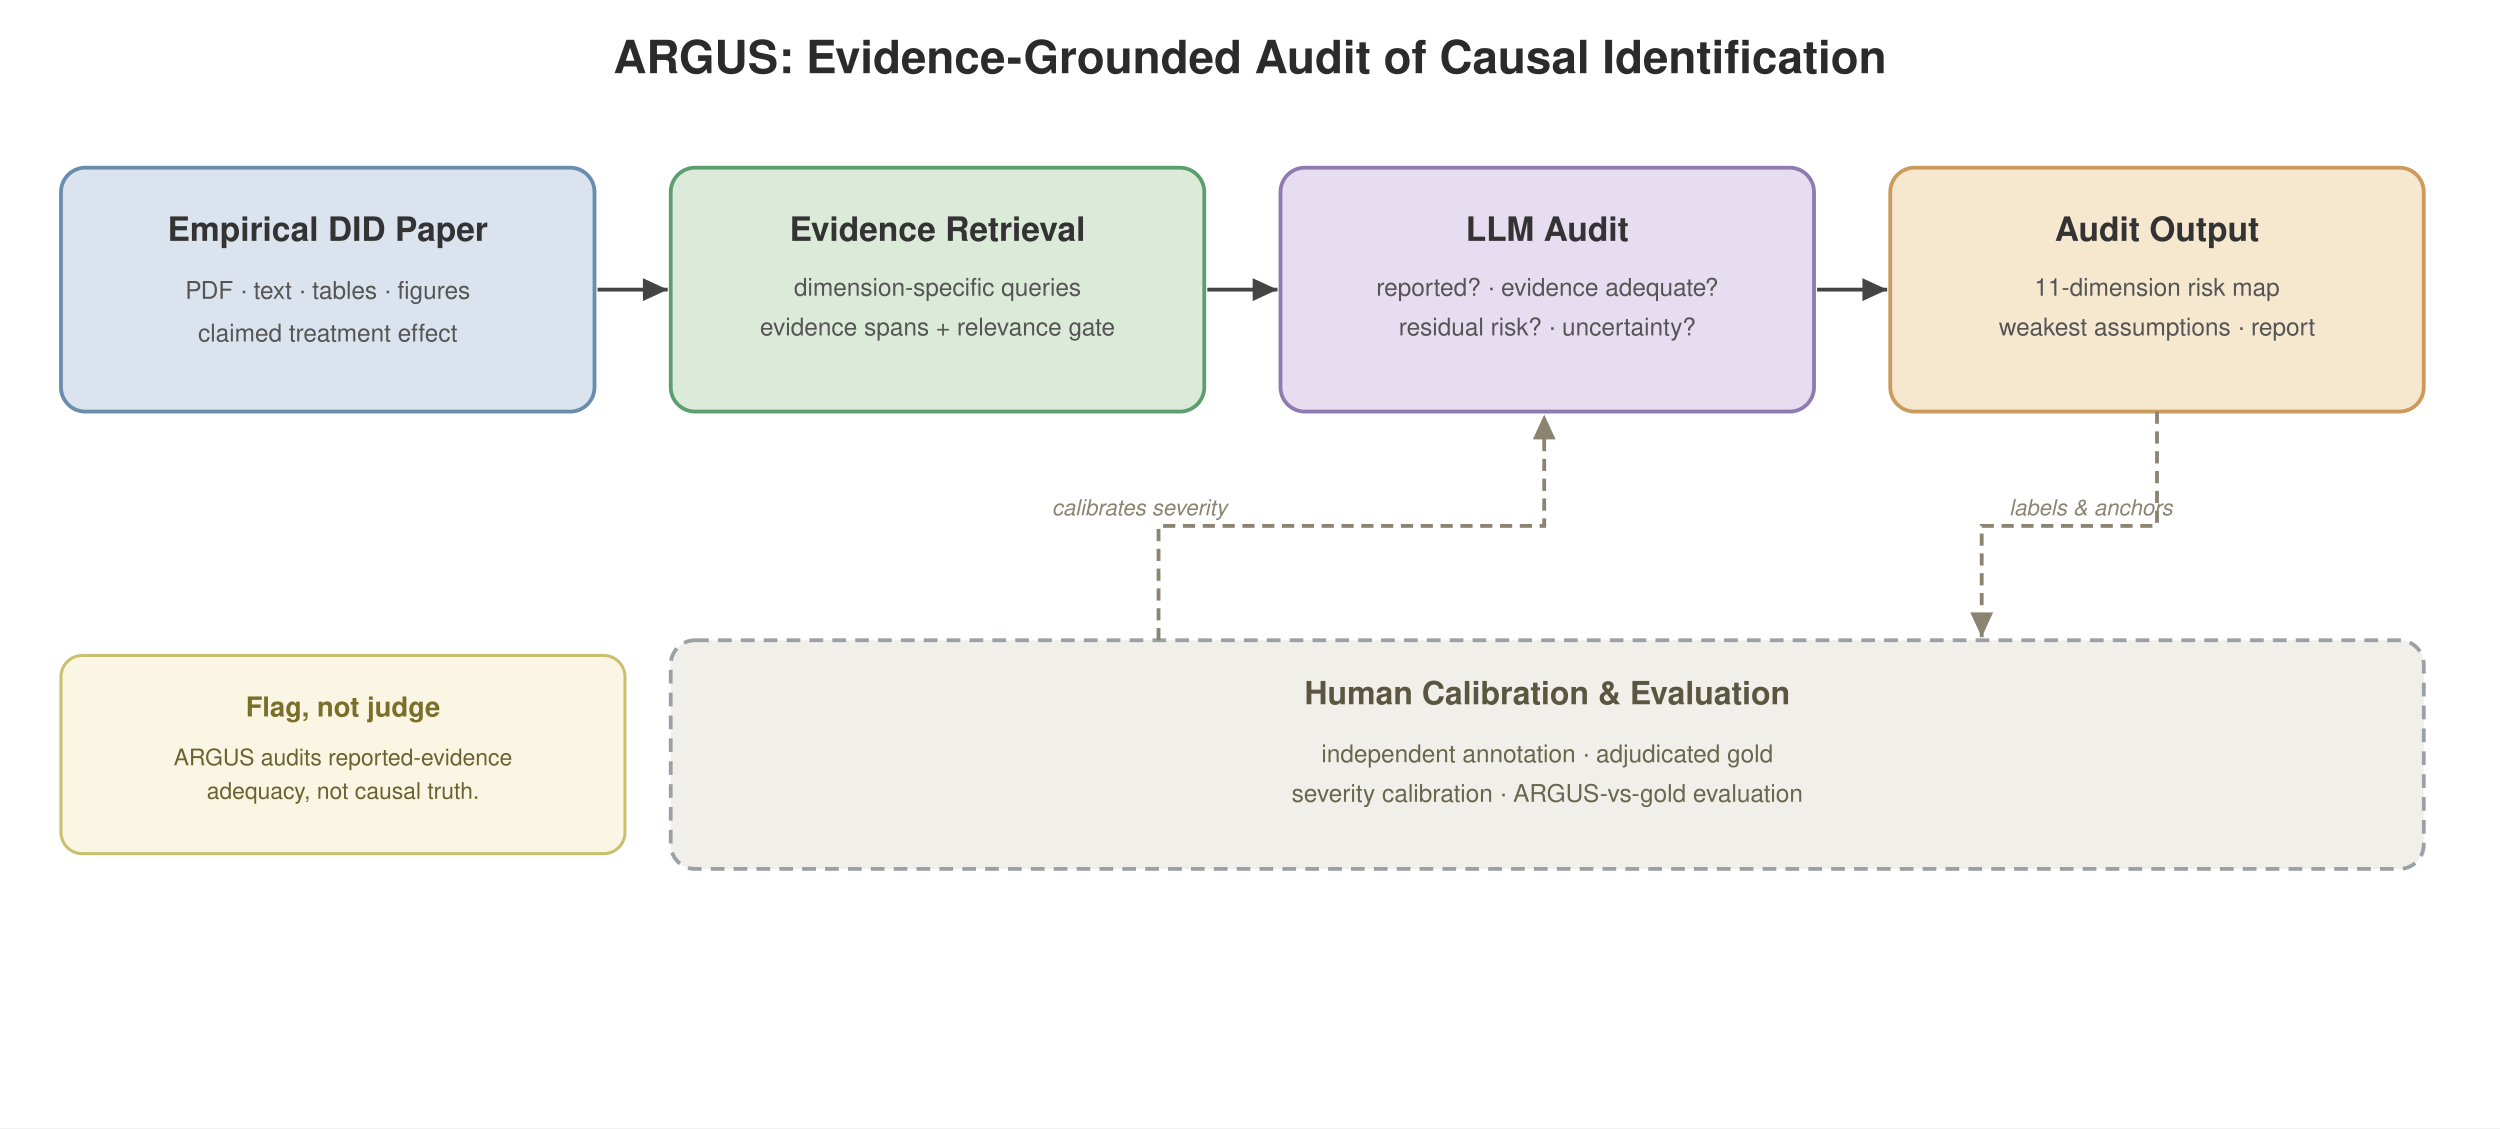
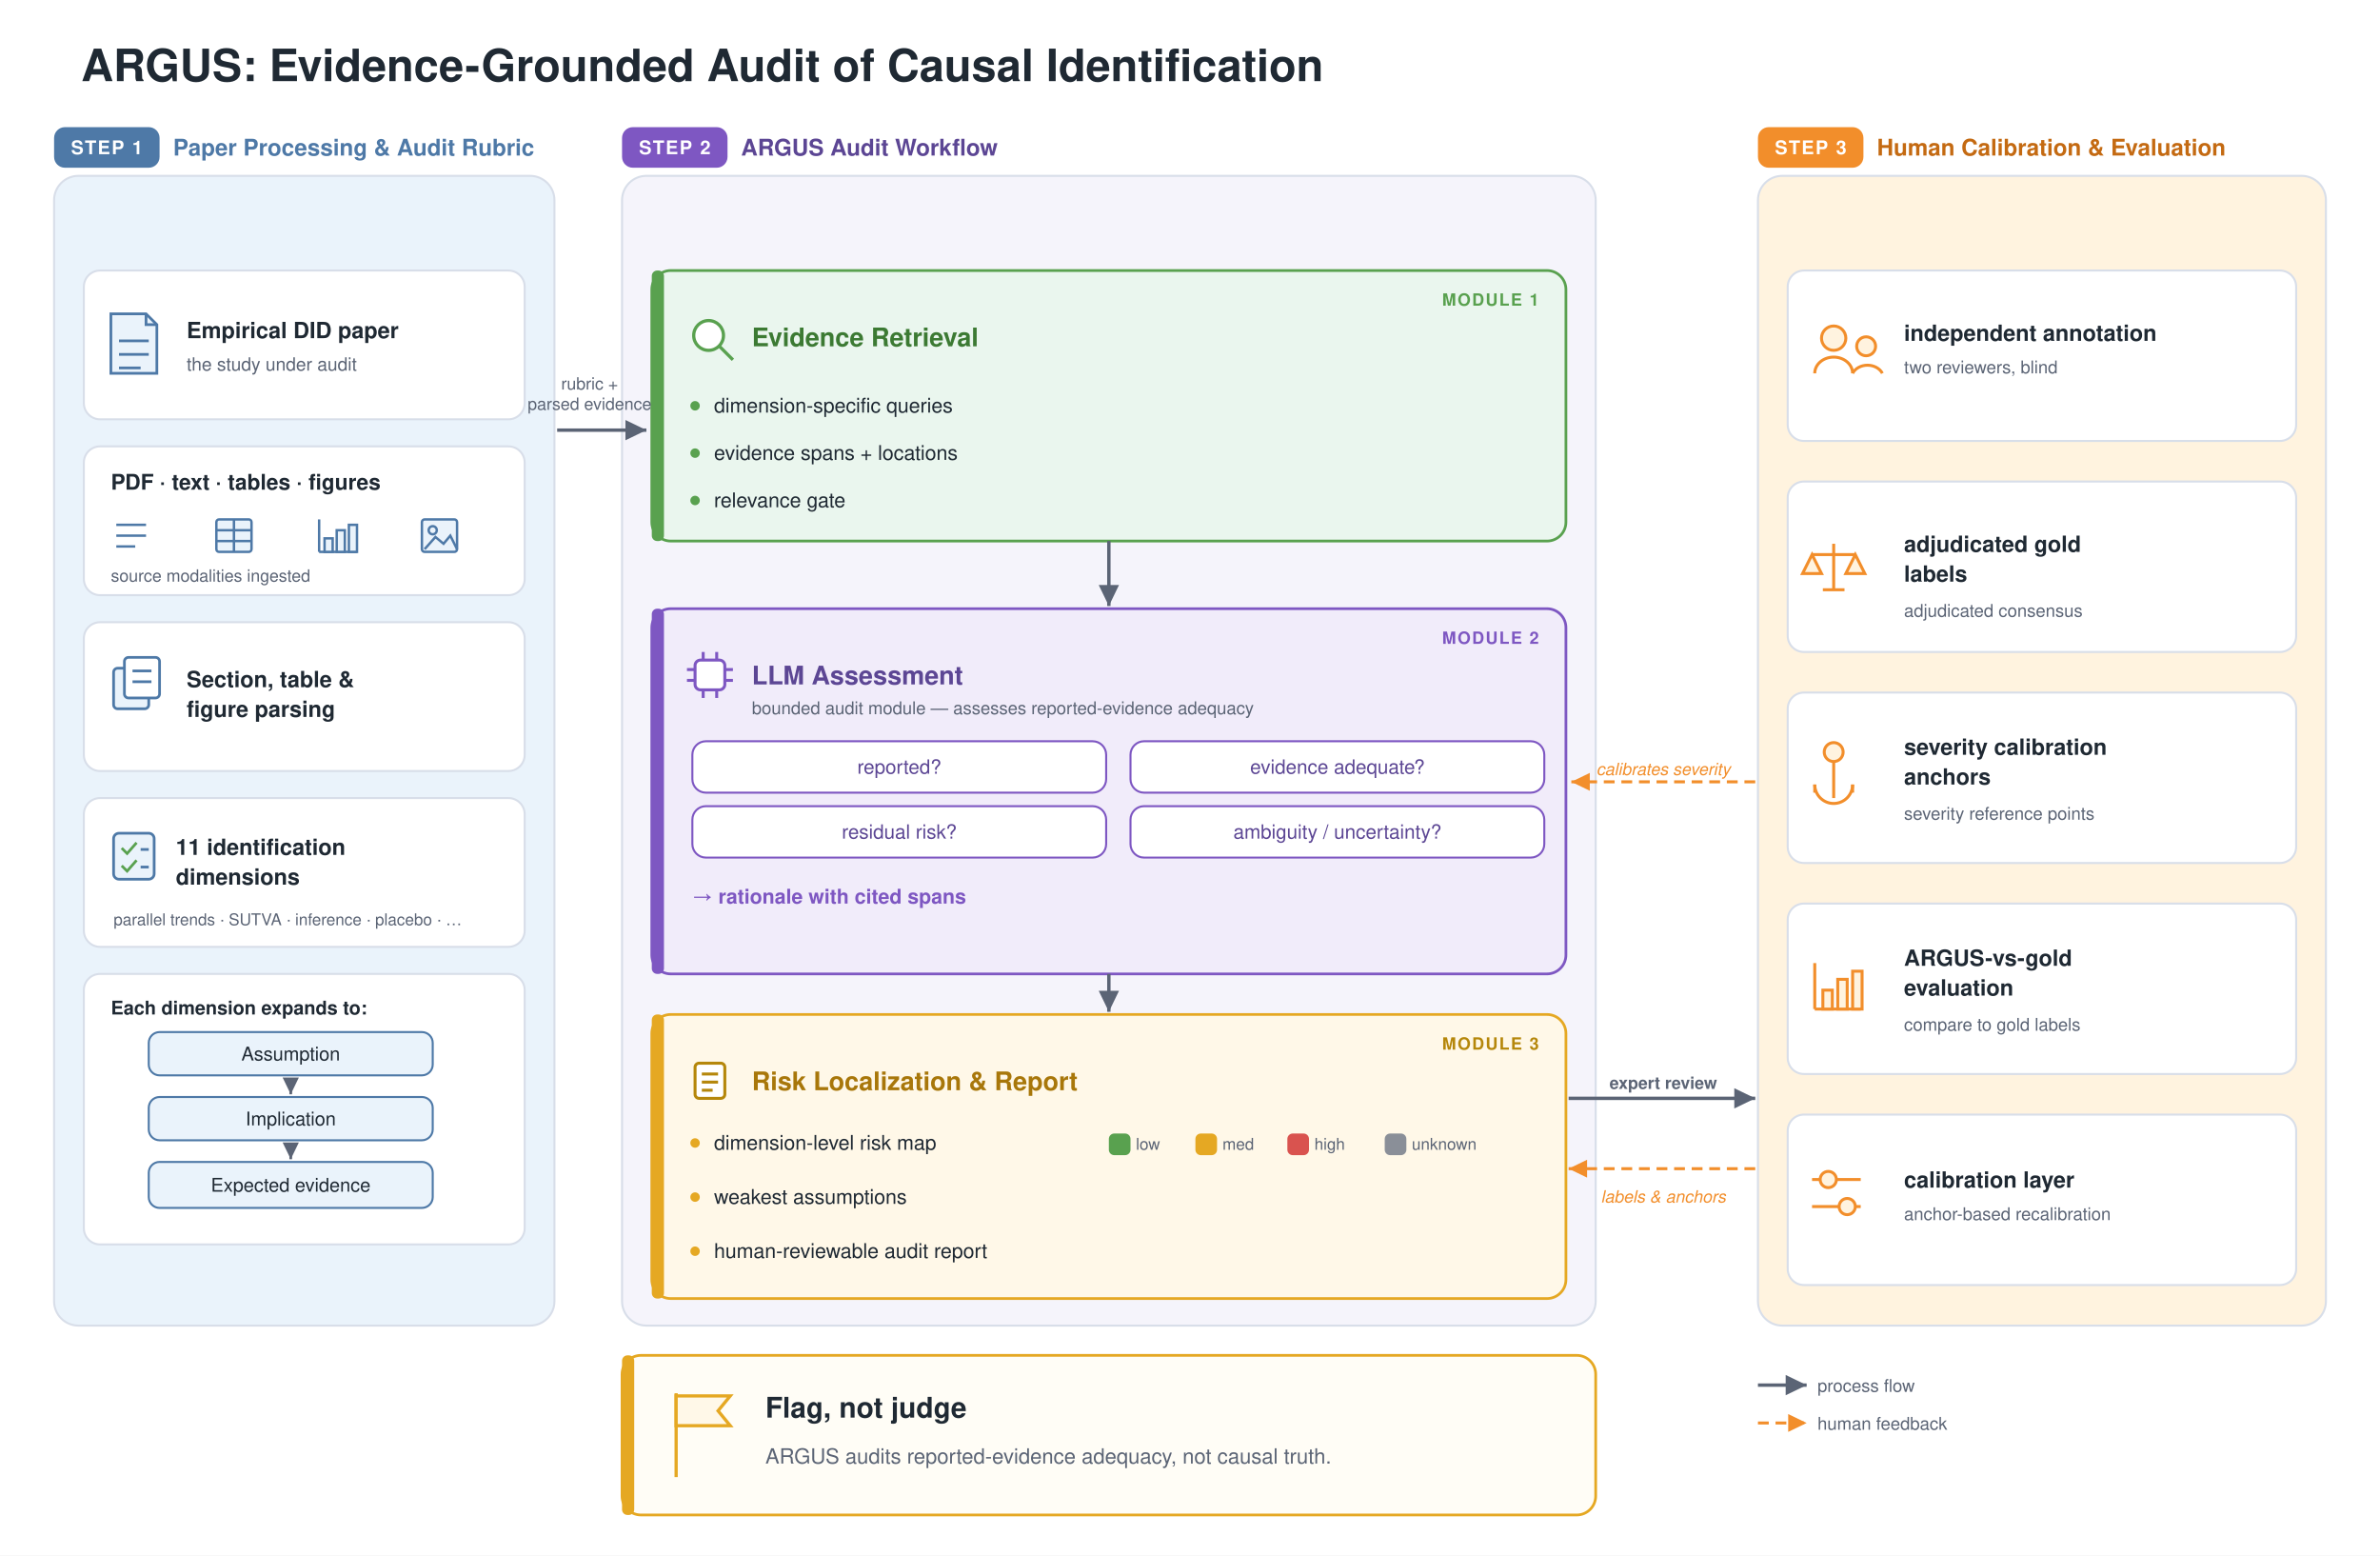
- <svg xmlns="http://www.w3.org/2000/svg" width="1640" height="740" viewBox="0 0 1640 740" font-family="Helvetica, Arial, sans-serif">
+ <svg xmlns="http://www.w3.org/2000/svg" width="1760" height="1150" viewBox="0 0 1760 1150" font-family="Helvetica, Arial, sans-serif">
  <defs>
-     <marker id="ar" markerWidth="9" markerHeight="9" refX="6.5" refY="3" orient="auto" markerUnits="strokeWidth">
-       <path d="M0,0 L6.5,3 L0,6 Z" fill="#444" />
+     <marker id="aGray" markerWidth="9" markerHeight="9" refX="6.2" refY="3" orient="auto" markerUnits="strokeWidth">
+       <path d="M0,0 L6.2,3 L0,6 Z" fill="#5B6475" />
    </marker>
-     <marker id="arg" markerWidth="9" markerHeight="9" refX="6.5" refY="3" orient="auto" markerUnits="strokeWidth">
-       <path d="M0,0 L6.5,3 L0,6 Z" fill="#8a8470" />
+     <marker id="aOrange" markerWidth="9" markerHeight="9" refX="6.2" refY="3" orient="auto" markerUnits="strokeWidth">
+       <path d="M0,0 L6.2,3 L0,6 Z" fill="#F28E2B" />
    </marker>
  </defs>
-   <rect width="1640" height="740" fill="#ffffff" />
-   <text x="820" y="48" text-anchor="middle" font-size="30" font-weight="700" fill="#2b2b2b">ARGUS: Evidence-Grounded Audit of Causal Identification</text>
-   <rect x="40" y="110" width="350" height="160" rx="16" fill="#dbe4ee" stroke="#6a8caf" stroke-width="2.5" />
-   <text x="215" y="158" text-anchor="middle" font-size="22" font-weight="700" fill="#333">Empirical DID Paper</text>
-   <text x="215" y="196" text-anchor="middle" font-size="16" fill="#555">PDF · text · tables · figures</text>
-   <text x="215" y="224" text-anchor="middle" font-size="16" fill="#555">claimed treatment effect</text>
-   <rect x="440" y="110" width="350" height="160" rx="16" fill="#dcebd9" stroke="#5b9e6f" stroke-width="2.5" />
-   <text x="615" y="158" text-anchor="middle" font-size="22" font-weight="700" fill="#333">Evidence Retrieval</text>
-   <text x="615" y="194" text-anchor="middle" font-size="16" fill="#555">dimension-specific queries</text>
-   <text x="615" y="220" text-anchor="middle" font-size="16" fill="#555">evidence spans + relevance gate</text>
-   <rect x="840" y="110" width="350" height="160" rx="16" fill="#e6ddf0" stroke="#8f7bb0" stroke-width="2.5" />
-   <text x="1015" y="158" text-anchor="middle" font-size="22" font-weight="700" fill="#333">LLM Audit</text>
-   <text x="1015" y="194" text-anchor="middle" font-size="16" fill="#555">reported? · evidence adequate?</text>
-   <text x="1015" y="220" text-anchor="middle" font-size="16" fill="#555">residual risk? · uncertainty?</text>
-   <rect x="1240" y="110" width="350" height="160" rx="16" fill="#f6e7cf" stroke="#cc9a5c" stroke-width="2.5" />
-   <text x="1415" y="158" text-anchor="middle" font-size="22" font-weight="700" fill="#333">Audit Output</text>
-   <text x="1415" y="194" text-anchor="middle" font-size="16" fill="#555">11-dimension risk map</text>
-   <text x="1415" y="220" text-anchor="middle" font-size="16" fill="#555">weakest assumptions · report</text>
-   <line x1="392" y1="190" x2="438" y2="190" stroke="#444" stroke-width="2.5" marker-end="url(#ar)" />
-   <line x1="792" y1="190" x2="838" y2="190" stroke="#444" stroke-width="2.5" marker-end="url(#ar)" />
-   <line x1="1192" y1="190" x2="1238" y2="190" stroke="#444" stroke-width="2.5" marker-end="url(#ar)" />
-   <rect x="440" y="420" width="1150" height="150" rx="16" fill="#f0efe9" stroke="#9aa0a6" stroke-width="2.5" stroke-dasharray="9 6" />
-   <text x="1015" y="462" text-anchor="middle" font-size="21" font-weight="700" fill="#5a5640">Human Calibration &amp; Evaluation</text>
-   <text x="1015" y="500" text-anchor="middle" font-size="16" fill="#6a664e">independent annotation · adjudicated gold</text>
-   <text x="1015" y="526" text-anchor="middle" font-size="16" fill="#6a664e">severity calibration · ARGUS-vs-gold evaluation</text>
-   <path d="M1415 270 V345 H1300 V418" fill="none" stroke="#8a8470" stroke-width="2.5" stroke-dasharray="8 5" marker-end="url(#arg)" />
-   <path d="M760 420 V345 H1013 V272" fill="none" stroke="#8a8470" stroke-width="2.5" stroke-dasharray="8 5" marker-end="url(#arg)" />
-   <text x="690" y="338" font-size="14.5" font-style="italic" fill="#8a8470">calibrates severity</text>
-   <text x="1318" y="338" font-size="14.5" font-style="italic" fill="#8a8470">labels &amp; anchors</text>
-   <rect x="40" y="430" width="370" height="130" rx="14" fill="#fbf6e3" stroke="#cabf6f" stroke-width="2" />
-   <text x="225" y="470" text-anchor="middle" font-size="18" font-weight="700" fill="#7a6f2a">Flag, not judge</text>
-   <text x="225" y="502" text-anchor="middle" font-size="15" fill="#6a6230">ARGUS audits reported-evidence</text>
-   <text x="225" y="524" text-anchor="middle" font-size="15" fill="#6a6230">adequacy, not causal truth.</text>
+   <rect width="1760" height="1150" fill="#ffffff" />
+   <text x="60" y="60" font-size="33" font-weight="700" fill="#1F2933">ARGUS: Evidence-Grounded Audit of Causal Identification</text>
+   <rect x="40" y="94" width="78" height="30" rx="8" fill="#4E79A7" />
+   <text x="79" y="114" text-anchor="middle" font-size="14" font-weight="700" fill="#ffffff" letter-spacing="1">STEP 1</text>
+   <text x="128" y="115" font-size="17" font-weight="700" fill="#4E79A7">Paper Processing &amp; Audit Rubric</text>
+   <rect x="460" y="94" width="78" height="30" rx="8" fill="#7E57C2" />
+   <text x="499" y="114" text-anchor="middle" font-size="14" font-weight="700" fill="#ffffff" letter-spacing="1">STEP 2</text>
+   <text x="548" y="115" font-size="17" font-weight="700" fill="#5C4694">ARGUS Audit Workflow</text>
+   <rect x="1300" y="94" width="78" height="30" rx="8" fill="#F28E2B" />
+   <text x="1339" y="114" text-anchor="middle" font-size="14" font-weight="700" fill="#ffffff" letter-spacing="1">STEP 3</text>
+   <text x="1388" y="115" font-size="17" font-weight="700" fill="#C46A12">Human Calibration &amp; Evaluation</text>
+   <rect x="40" y="130" width="370" height="850" rx="18" fill="#EAF3FB" stroke="#D8DEE9" stroke-width="1.5" />
+   <rect x="62" y="200" width="326" height="110" rx="12" fill="#ffffff" stroke="#D8DEE9" stroke-width="1.5" />
+   <g stroke="#4E79A7" stroke-width="2" fill="none">
+     <path d="M82 232 h26 l8 8 v36 h-34 z" fill="#EAF3FB" />
+     <path d="M108 232 v8 h8" />
+     <line x1="88" y1="252" x2="110" y2="252" />
+     <line x1="88" y1="262" x2="110" y2="262" />
+     <line x1="88" y1="272" x2="104" y2="272" />
+   </g>
+   <text x="138" y="250" font-size="16.5" font-weight="700" fill="#1F2933">Empirical DID paper</text>
+   <text x="138" y="274" font-size="13.5" fill="#5B6475">the study under audit</text>
+   <rect x="62" y="330" width="326" height="110" rx="12" fill="#ffffff" stroke="#D8DEE9" stroke-width="1.5" />
+   <text x="82" y="362" font-size="16" font-weight="700" fill="#1F2933">PDF · text · tables · figures</text>
+   <g stroke="#4E79A7" stroke-width="1.8" fill="none">
+     <g transform="translate(86,388)">
+       <line x1="0" y1="0" x2="22" y2="0" />
+       <line x1="0" y1="8" x2="22" y2="8" />
+       <line x1="0" y1="16" x2="14" y2="16" />
+     </g>
+     <g transform="translate(160,384)">
+       <rect x="0" y="0" width="26" height="24" rx="2" fill="#EAF3FB" />
+       <line x1="0" y1="8" x2="26" y2="8" />
+       <line x1="0" y1="16" x2="26" y2="16" />
+       <line x1="13" y1="0" x2="13" y2="24" />
+     </g>
+     <g transform="translate(236,384)">
+       <line x1="0" y1="0" x2="0" y2="24" />
+       <line x1="0" y1="24" x2="28" y2="24" />
+       <rect x="4" y="14" width="6" height="10" fill="#EAF3FB" />
+       <rect x="13" y="8" width="6" height="16" fill="#EAF3FB" />
+       <rect x="22" y="4" width="6" height="20" fill="#EAF3FB" />
+     </g>
+     <g transform="translate(312,384)">
+       <rect x="0" y="0" width="26" height="24" rx="2" fill="#EAF3FB" />
+       <circle cx="8" cy="8" r="3" />
+       <path d="M2 22 l8 -9 l6 5 l5 -6 l5 10" />
+     </g>
+   </g>
+   <text x="82" y="430" font-size="12.5" fill="#5B6475">source modalities ingested</text>
+   <rect x="62" y="460" width="326" height="110" rx="12" fill="#ffffff" stroke="#D8DEE9" stroke-width="1.5" />
+   <g stroke="#4E79A7" stroke-width="2" fill="none">
+     <rect x="84" y="494" width="26" height="30" rx="3" fill="#EAF3FB" />
+     <rect x="92" y="486" width="26" height="30" rx="3" fill="#ffffff" />
+     <line x1="98" y1="496" x2="112" y2="496" />
+     <line x1="98" y1="504" x2="112" y2="504" />
+   </g>
+   <text x="138" y="508" font-size="16.5" font-weight="700" fill="#1F2933">Section, table &amp;</text>
+   <text x="138" y="530" font-size="16.5" font-weight="700" fill="#1F2933">figure parsing</text>
+   <rect x="62" y="590" width="326" height="110" rx="12" fill="#ffffff" stroke="#D8DEE9" stroke-width="1.5" />
+   <g stroke="#4E79A7" stroke-width="2" fill="none">
+     <rect x="84" y="616" width="30" height="34" rx="4" fill="#EAF3FB" />
+     <path d="M90 627 l4 4 l7 -8" stroke="#59A14F" />
+     <line x1="104" y1="628" x2="110" y2="628" />
+     <path d="M90 640 l4 4 l7 -8" stroke="#59A14F" />
+     <line x1="104" y1="641" x2="110" y2="641" />
+   </g>
+   <text x="130" y="632" font-size="16.5" font-weight="700" fill="#1F2933">11 identification</text>
+   <text x="130" y="654" font-size="16.5" font-weight="700" fill="#1F2933">dimensions</text>
+   <text x="84" y="684" font-size="12" fill="#5B6475">parallel trends · SUTVA · inference · placebo · …</text>
+   <rect x="62" y="720" width="326" height="200" rx="12" fill="#ffffff" stroke="#D8DEE9" stroke-width="1.5" />
+   <text x="82" y="750" font-size="14" font-weight="700" fill="#1F2933">Each dimension expands to:</text>
+   <rect x="110" y="763" width="210" height="32" rx="8" fill="#EAF3FB" stroke="#4E79A7" stroke-width="1.5" />
+   <text x="215" y="784" text-anchor="middle" font-size="14" fill="#1F2933">Assumption</text>
+   <line x1="215" y1="797" x2="215" y2="809" stroke="#5B6475" stroke-width="2" marker-end="url(#aGray)" />
+   <rect x="110" y="811" width="210" height="32" rx="8" fill="#EAF3FB" stroke="#4E79A7" stroke-width="1.5" />
+   <text x="215" y="832" text-anchor="middle" font-size="14" fill="#1F2933">Implication</text>
+   <line x1="215" y1="845" x2="215" y2="857" stroke="#5B6475" stroke-width="2" marker-end="url(#aGray)" />
+   <rect x="110" y="859" width="210" height="34" rx="8" fill="#EAF3FB" stroke="#4E79A7" stroke-width="1.5" />
+   <text x="215" y="881" text-anchor="middle" font-size="14" fill="#1F2933">Expected evidence</text>
+   <rect x="460" y="130" width="720" height="850" rx="18" fill="#F5F4FB" stroke="#D8DEE9" stroke-width="1.5" />
+   <rect x="482" y="200" width="676" height="200" rx="14" fill="#EAF6EE" stroke="#59A14F" stroke-width="2" />
+   <rect x="482" y="200" width="9" height="200" rx="4" fill="#59A14F" />
+   <text x="1138" y="226" text-anchor="end" font-size="12.5" font-weight="700" fill="#59A14F" letter-spacing="1">MODULE 1</text>
+   <g stroke="#59A14F" stroke-width="2.4" fill="none">
+     <circle cx="524" cy="248" r="11" fill="#ffffff" />
+     <line x1="532" y1="256" x2="542" y2="266" />
+   </g>
+   <text x="556" y="256" font-size="19" font-weight="700" fill="#3C7A33">Evidence Retrieval</text>
+   <g font-size="15" fill="#1F2933">
+     <circle cx="514" cy="300" r="3.5" fill="#59A14F" />
+     <text x="528" y="305">dimension-specific queries</text>
+     <circle cx="514" cy="335" r="3.5" fill="#59A14F" />
+     <text x="528" y="340">evidence spans + locations</text>
+     <circle cx="514" cy="370" r="3.5" fill="#59A14F" />
+     <text x="528" y="375">relevance gate</text>
+   </g>
+   <line x1="820" y1="400" x2="820" y2="448" stroke="#5B6475" stroke-width="2.5" marker-end="url(#aGray)" />
+   <rect x="482" y="450" width="676" height="270" rx="14" fill="#F1ECFA" stroke="#7E57C2" stroke-width="2" />
+   <rect x="482" y="450" width="9" height="270" rx="4" fill="#7E57C2" />
+   <text x="1138" y="476" text-anchor="end" font-size="12.5" font-weight="700" fill="#7E57C2" letter-spacing="1">MODULE 2</text>
+   <g stroke="#7E57C2" stroke-width="2.2" fill="none">
+     <rect x="514" y="488" width="22" height="22" rx="4" fill="#ffffff" />
+     <line x1="520" y1="488" x2="520" y2="482" />
+     <line x1="530" y1="488" x2="530" y2="482" />
+     <line x1="520" y1="510" x2="520" y2="516" />
+     <line x1="530" y1="510" x2="530" y2="516" />
+     <line x1="514" y1="495" x2="508" y2="495" />
+     <line x1="514" y1="503" x2="508" y2="503" />
+     <line x1="536" y1="495" x2="542" y2="495" />
+     <line x1="536" y1="503" x2="542" y2="503" />
+   </g>
+   <text x="556" y="506" font-size="19" font-weight="700" fill="#5C4694">LLM Assessment</text>
+   <text x="556" y="528" font-size="13" fill="#5B6475">bounded audit module — assesses reported-evidence adequacy</text>
+   <g font-size="14.5">
+     <rect x="512" y="548" width="306" height="38" rx="10" fill="#ffffff" stroke="#7E57C2" stroke-width="1.5" />
+     <text x="665" y="572" text-anchor="middle" fill="#5C4694">reported?</text>
+     <rect x="836" y="548" width="306" height="38" rx="10" fill="#ffffff" stroke="#7E57C2" stroke-width="1.5" />
+     <text x="989" y="572" text-anchor="middle" fill="#5C4694">evidence adequate?</text>
+     <rect x="512" y="596" width="306" height="38" rx="10" fill="#ffffff" stroke="#7E57C2" stroke-width="1.5" />
+     <text x="665" y="620" text-anchor="middle" fill="#5C4694">residual risk?</text>
+     <rect x="836" y="596" width="306" height="38" rx="10" fill="#ffffff" stroke="#7E57C2" stroke-width="1.5" />
+     <text x="989" y="620" text-anchor="middle" fill="#5C4694">ambiguity / uncertainty?</text>
+   </g>
+   <text x="512" y="668" font-size="15" font-weight="700" fill="#7E57C2">→ rationale with cited spans</text>
+   <line x1="820" y1="720" x2="820" y2="748" stroke="#5B6475" stroke-width="2.5" marker-end="url(#aGray)" />
+   <rect x="482" y="750" width="676" height="210" rx="14" fill="#FFF8E8" stroke="#E5A823" stroke-width="2" />
+   <rect x="482" y="750" width="9" height="210" rx="4" fill="#E5A823" />
+   <text x="1138" y="776" text-anchor="end" font-size="12.5" font-weight="700" fill="#B5870B" letter-spacing="1">MODULE 3</text>
+   <g stroke="#B5870B" stroke-width="2.2" fill="none">
+     <rect x="514" y="786" width="22" height="26" rx="3" fill="#ffffff" />
+     <line x1="519" y1="794" x2="531" y2="794" />
+     <line x1="519" y1="800" x2="531" y2="800" />
+     <line x1="519" y1="806" x2="527" y2="806" />
+   </g>
+   <text x="556" y="806" font-size="19" font-weight="700" fill="#A8770A">Risk Localization &amp; Report</text>
+   <g font-size="15" fill="#1F2933">
+     <circle cx="514" cy="845" r="3.5" fill="#E5A823" />
+     <text x="528" y="850">dimension-level risk map</text>
+     <circle cx="514" cy="885" r="3.5" fill="#E5A823" />
+     <text x="528" y="890">weakest assumptions</text>
+     <circle cx="514" cy="925" r="3.5" fill="#E5A823" />
+     <text x="528" y="930">human-reviewable audit report</text>
+   </g>
+   <g font-size="12">
+     <rect x="820" y="838" width="16" height="16" rx="4" fill="#59A14F" />
+     <text x="840" y="850" fill="#5B6475">low</text>
+     <rect x="884" y="838" width="16" height="16" rx="4" fill="#E5A823" />
+     <text x="904" y="850" fill="#5B6475">med</text>
+     <rect x="952" y="838" width="16" height="16" rx="4" fill="#D9534F" />
+     <text x="972" y="850" fill="#5B6475">high</text>
+     <rect x="1024" y="838" width="16" height="16" rx="4" fill="#8A8F98" />
+     <text x="1044" y="850" fill="#5B6475">unknown</text>
+   </g>
+   <rect x="1300" y="130" width="420" height="850" rx="18" fill="#FFF3DF" stroke="#D8DEE9" stroke-width="1.5" />
+   <rect x="1322" y="200" width="376" height="126" rx="12" fill="#ffffff" stroke="#D8DEE9" stroke-width="1.5" />
+   <g stroke="#F28E2B" stroke-width="2.2" fill="none">
+     <circle cx="1356" cy="250" r="9" fill="#FFF3DF" />
+     <path d="M1342 276 a14 12 0 0 1 28 0" />
+     <circle cx="1380" cy="256" r="7" fill="#FFF3DF" />
+     <path d="M1370 276 a12 10 0 0 1 22 0" />
+   </g>
+   <text x="1408" y="252" font-size="16.5" font-weight="700" fill="#1F2933">independent annotation</text>
+   <text x="1408" y="276" font-size="13" fill="#5B6475">two reviewers, blind</text>
+   <rect x="1322" y="356" width="376" height="126" rx="12" fill="#ffffff" stroke="#D8DEE9" stroke-width="1.5" />
+   <g stroke="#F28E2B" stroke-width="2.2" fill="none">
+     <line x1="1356" y1="402" x2="1356" y2="436" />
+     <line x1="1340" y1="410" x2="1372" y2="410" />
+     <path d="M1340 410 l-7 14 h14 z" fill="#FFF3DF" />
+     <path d="M1372 410 l-7 14 h14 z" fill="#FFF3DF" />
+     <line x1="1348" y1="436" x2="1364" y2="436" />
+   </g>
+   <text x="1408" y="408" font-size="16.5" font-weight="700" fill="#1F2933">adjudicated gold</text>
+   <text x="1408" y="430" font-size="16.5" font-weight="700" fill="#1F2933">labels</text>
+   <text x="1408" y="456" font-size="13" fill="#5B6475">adjudicated consensus</text>
+   <rect x="1322" y="512" width="376" height="126" rx="12" fill="#ffffff" stroke="#D8DEE9" stroke-width="1.5" />
+   <g stroke="#F28E2B" stroke-width="2.2" fill="none">
+     <circle cx="1356" cy="556" r="7" fill="#FFF3DF" />
+     <line x1="1356" y1="563" x2="1356" y2="590" />
+     <path d="M1342 580 a14 14 0 0 0 28 0" />
+     <line x1="1342" y1="580" x2="1342" y2="586" />
+     <line x1="1370" y1="580" x2="1370" y2="586" />
+   </g>
+   <text x="1408" y="558" font-size="16.5" font-weight="700" fill="#1F2933">severity calibration</text>
+   <text x="1408" y="580" font-size="16.5" font-weight="700" fill="#1F2933">anchors</text>
+   <text x="1408" y="606" font-size="13" fill="#5B6475">severity reference points</text>
+   <rect x="1322" y="668" width="376" height="126" rx="12" fill="#ffffff" stroke="#D8DEE9" stroke-width="1.5" />
+   <g stroke="#F28E2B" stroke-width="2.2" fill="none">
+     <line x1="1342" y1="712" x2="1342" y2="746" />
+     <line x1="1342" y1="746" x2="1376" y2="746" />
+     <rect x="1348" y="732" width="7" height="14" fill="#FFF3DF" />
+     <rect x="1359" y="724" width="7" height="22" fill="#FFF3DF" />
+     <rect x="1370" y="718" width="7" height="28" fill="#FFF3DF" />
+   </g>
+   <text x="1408" y="714" font-size="16.5" font-weight="700" fill="#1F2933">ARGUS-vs-gold</text>
+   <text x="1408" y="736" font-size="16.5" font-weight="700" fill="#1F2933">evaluation</text>
+   <text x="1408" y="762" font-size="13" fill="#5B6475">compare to gold labels</text>
+   <rect x="1322" y="824" width="376" height="126" rx="12" fill="#ffffff" stroke="#D8DEE9" stroke-width="1.5" />
+   <g stroke="#F28E2B" stroke-width="2.2" fill="none">
+     <line x1="1340" y1="872" x2="1376" y2="872" />
+     <circle cx="1352" cy="872" r="6" fill="#FFF3DF" />
+     <line x1="1340" y1="892" x2="1376" y2="892" />
+     <circle cx="1366" cy="892" r="6" fill="#FFF3DF" />
+   </g>
+   <text x="1408" y="878" font-size="16.5" font-weight="700" fill="#1F2933">calibration layer</text>
+   <text x="1408" y="902" font-size="13" fill="#5B6475">anchor-based recalibration</text>
+   <text x="436" y="288" text-anchor="middle" font-size="12.5" fill="#5B6475">rubric +</text>
+   <text x="436" y="303" text-anchor="middle" font-size="12.5" fill="#5B6475">parsed evidence</text>
+   <line x1="412" y1="318" x2="478" y2="318" stroke="#5B6475" stroke-width="2.5" marker-end="url(#aGray)" />
+   <line x1="1160" y1="812" x2="1298" y2="812" stroke="#5B6475" stroke-width="2.5" marker-end="url(#aGray)" />
+   <rect x="1192" y="792" width="76" height="16" fill="#ffffff" />
+   <text x="1230" y="805" text-anchor="middle" font-size="12.5" font-weight="600" fill="#5B6475">expert review</text>
+   <line x1="1298" y1="864" x2="1160" y2="864" stroke="#F28E2B" stroke-width="2.2" stroke-dasharray="8 5" marker-end="url(#aOrange)" />
+   <rect x="1186" y="876" width="88" height="16" fill="#ffffff" />
+   <text x="1230" y="889" text-anchor="middle" font-size="12.5" font-style="italic" fill="#F28E2B">labels &amp; anchors</text>
+   <path d="M1298 578 H1162" fill="none" stroke="#F28E2B" stroke-width="2.2" stroke-dasharray="8 5" marker-end="url(#aOrange)" />
+   <rect x="1182" y="560" width="96" height="16" fill="#ffffff" />
+   <text x="1230" y="573" text-anchor="middle" font-size="12.5" font-style="italic" fill="#F28E2B">calibrates severity</text>
+   <rect x="460" y="1002" width="720" height="118" rx="14" fill="#FFFDF6" stroke="#E5A823" stroke-width="2" />
+   <rect x="460" y="1002" width="9" height="118" rx="4" fill="#E5A823" />
+   <g stroke="#E5A823" stroke-width="2.4" fill="none">
+     <line x1="500" y1="1030" x2="500" y2="1092" />
+     <path d="M500 1032 h40 l-9 11 l9 11 h-40 z" fill="#FFF8E8" />
+   </g>
+   <text x="566" y="1048" font-size="21" font-weight="700" fill="#1F2933">Flag, not judge</text>
+   <text x="566" y="1082" font-size="15.5" fill="#5B6475">ARGUS audits reported-evidence adequacy, not causal truth.</text>
+   <line x1="1300" y1="1024" x2="1336" y2="1024" stroke="#5B6475" stroke-width="2.5" marker-end="url(#aGray)" />
+   <text x="1344" y="1029" font-size="13" fill="#5B6475">process flow</text>
+   <line x1="1300" y1="1052" x2="1336" y2="1052" stroke="#F28E2B" stroke-width="2.2" stroke-dasharray="8 5" marker-end="url(#aOrange)" />
+   <text x="1344" y="1057" font-size="13" fill="#5B6475">human feedback</text>
</svg>
